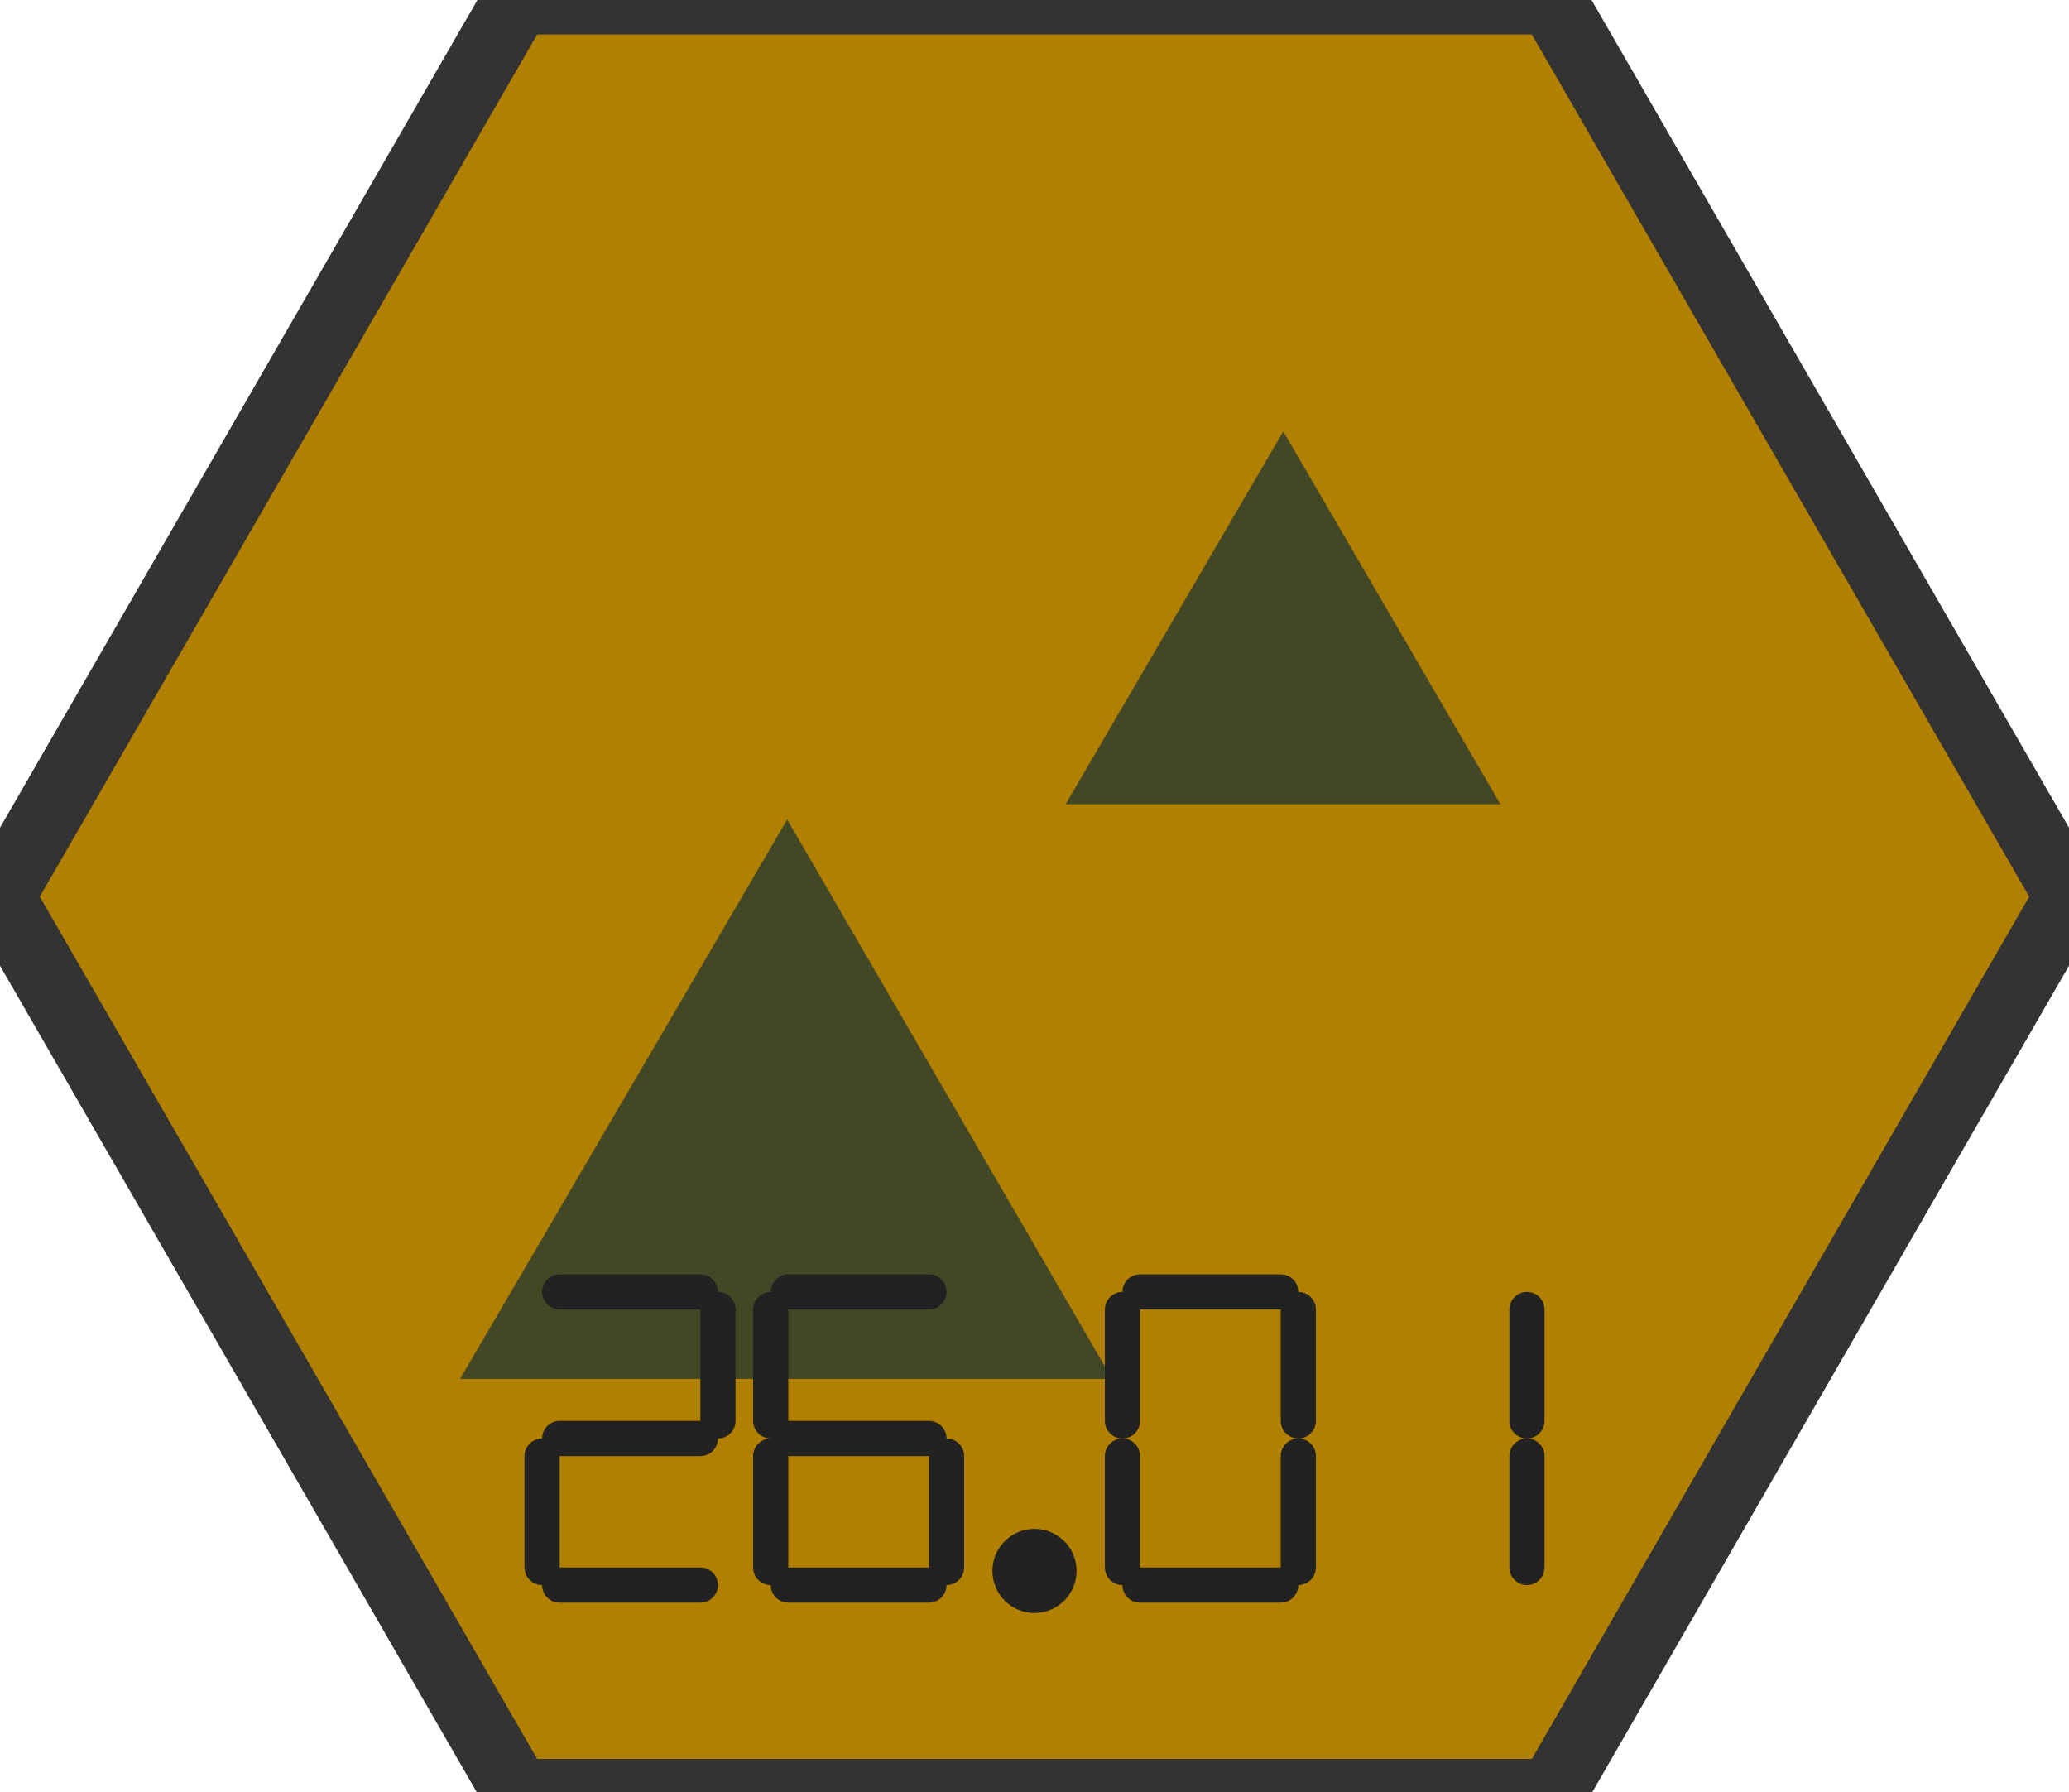
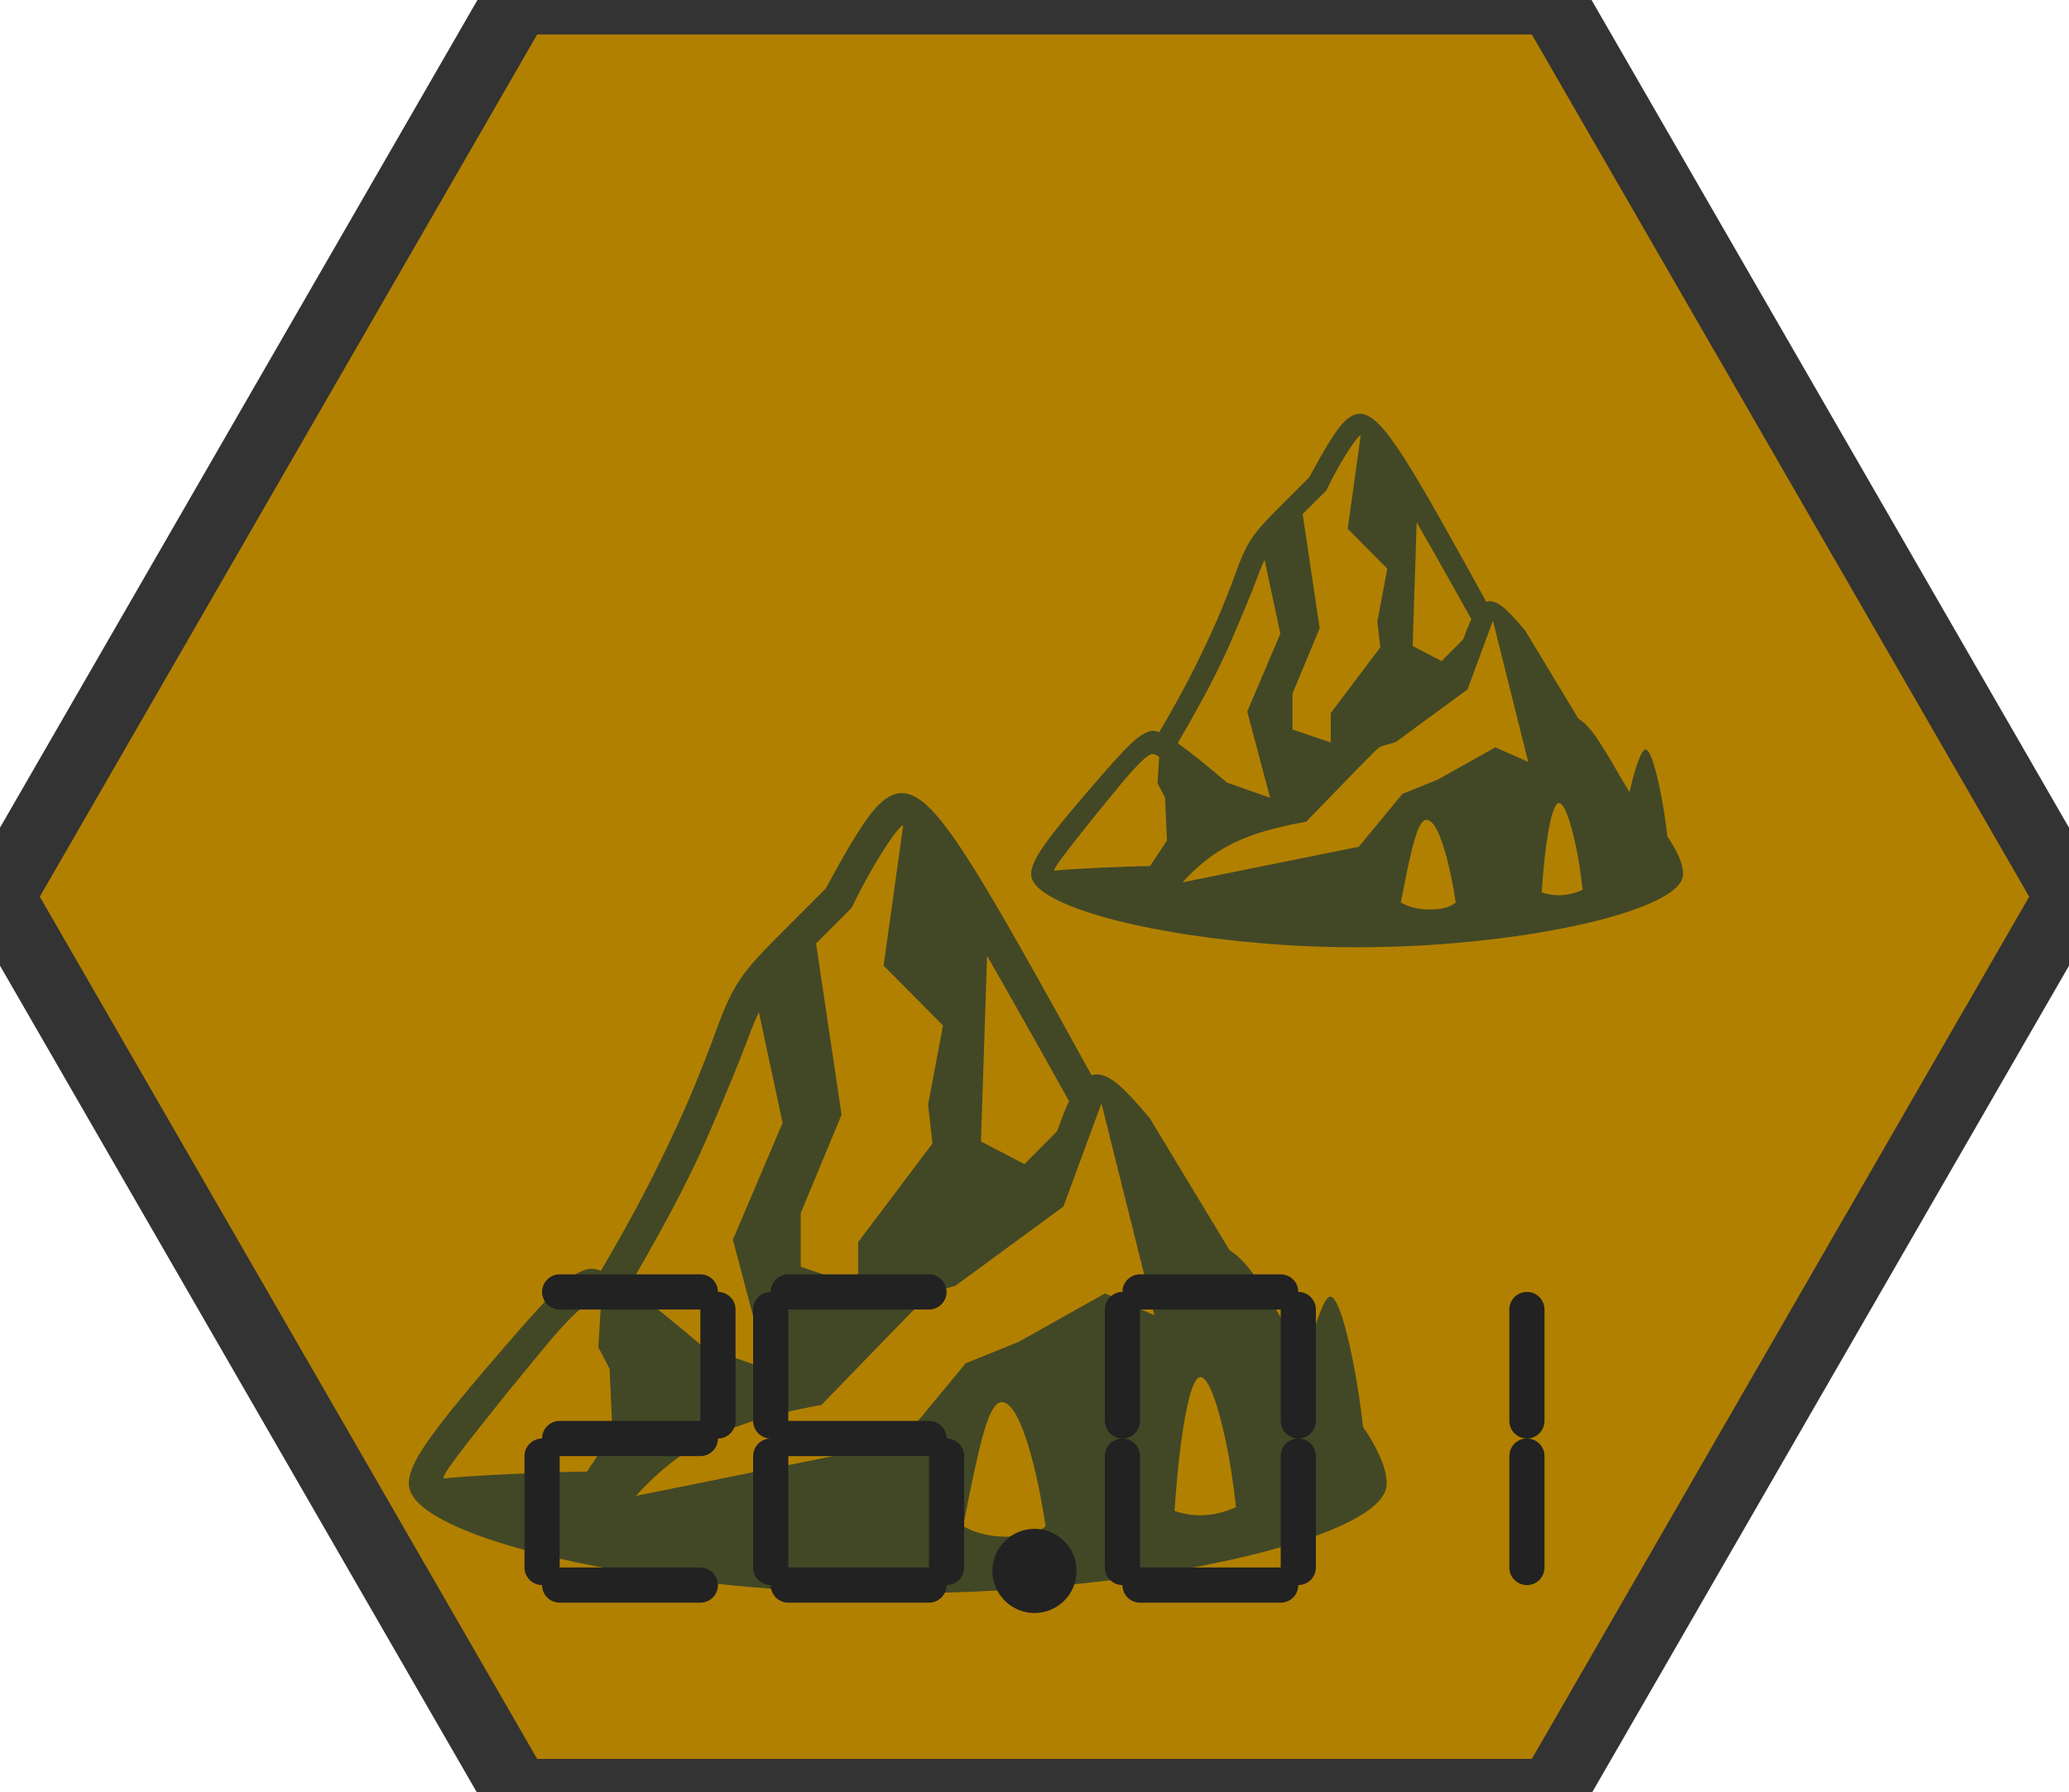
<svg xmlns="http://www.w3.org/2000/svg" xmlns:xlink="http://www.w3.org/1999/xlink" width="60.00" height="51.96" viewBox="0 0 60.00 51.96">
  <a xlink:href="/wiki/26-01/">
    <polygon points="15.0,0.0 45.0,0.0 60.0,26.0 45.0,52.0 15.0,52.0 0.0,26.0" fill="#b28000" stroke="#333333" stroke-width="2" />
-     <text x="22.8" y="33.2" text-anchor="middle" dominant-baseline="middle" font-size="24" font-family="system-ui, sans-serif" fill="#424826">⛰︎</text>
-     <text x="37.2" y="18.8" text-anchor="middle" dominant-baseline="middle" font-size="16.0" font-family="system-ui, sans-serif" fill="#424826">⛰︎</text>
+     <g transform="translate(10.8,42.8)">
+       <path d="M15.234 3.398Q13.09 3.398 11.027 3.223Q8.965 3.047 7.16 2.736Q5.355 2.426 3.984 2.021Q2.613 1.617 1.834 1.154Q1.055 0.691 1.055 0.211Q1.055 -0.059 1.254 -0.445Q1.453 -0.832 1.928 -1.453Q2.402 -2.074 3.211 -3.023L3.422 -3.27Q4.383 -4.395 4.934 -4.986Q5.484 -5.578 5.807 -5.795Q6.129 -6.012 6.363 -6.012Q6.527 -6.012 6.785 -5.883Q7.043 -5.754 7.424 -5.484Q7.805 -5.215 8.338 -4.787Q8.871 -4.359 9.574 -3.762L12.598 -2.695L19.852 -9.996Q20.156 -10.852 20.402 -11.25Q20.648 -11.648 21.012 -11.648Q21.246 -11.648 21.562 -11.408Q21.879 -11.168 22.547 -10.371L24.855 -6.551Q25.219 -6.328 25.605 -5.777Q25.992 -5.227 26.672 -4.031Q26.965 -3.527 27.311 -2.988Q27.656 -2.449 27.926 -2.086Q28.184 -2.086 28.529 -1.676Q28.875 -1.266 29.145 -0.721Q29.414 -0.176 29.414 0.211Q29.414 0.691 28.635 1.154Q27.855 1.617 26.484 2.021Q25.113 2.426 23.309 2.736Q21.504 3.047 19.441 3.223Q17.379 3.398 15.234 3.398ZM2.051 0.07Q2.367 0.035 2.924 0.0Q3.48 -0.035 4.113 -0.064Q4.746 -0.094 5.314 -0.111Q5.883 -0.129 6.223 -0.129L6.961 -1.242L6.879 -3.105L6.551 -3.738L6.621 -4.875Q6.562 -4.934 6.486 -4.969Q6.41 -5.004 6.328 -5.004Q6.176 -5.004 5.812 -4.646Q5.449 -4.289 4.975 -3.715Q4.5 -3.141 3.973 -2.496Q3.199 -1.535 2.795 -1.014Q2.391 -0.492 2.232 -0.264Q2.074 -0.035 2.051 0.07ZM18.387 1.758Q19.16 1.758 19.523 1.453Q19.266 -0.199 18.926 -1.172Q18.586 -2.145 18.246 -2.145Q18.094 -2.145 17.936 -1.834Q17.777 -1.523 17.59 -0.738Q17.402 0.047 17.133 1.453Q17.672 1.758 18.387 1.758ZM7.641 0.574 15.305 -0.973 17.203 -3.27 18.738 -3.891 21.246 -5.297 22.676 -4.664 21.141 -10.805 20.039 -7.816 16.91 -5.52 16.289 -5.344Q16.207 -5.32 16.025 -5.145Q15.844 -4.969 15.293 -4.406L13.02 -2.062Q11.707 -1.828 10.752 -1.5Q9.797 -1.172 9.059 -0.674Q8.32 -0.176 7.641 0.574ZM24.0 1.137Q24.516 1.137 25.043 0.902Q24.926 -0.176 24.744 -1.025Q24.562 -1.875 24.369 -2.373Q24.176 -2.871 24.012 -2.871Q23.789 -2.871 23.584 -1.805Q23.379 -0.738 23.262 1.008Q23.625 1.137 24.0 1.137ZM12.738 -2.531 11.59 -2.566 10.453 -6.855 11.895 -10.242 10.98 -14.508 12.785 -15.984 13.605 -10.477 12.422 -7.629V-6.07L14.086 -5.508V-6.785L16.242 -9.645L16.113 -10.77L16.547 -13.066L14.824 -14.801L15.469 -19.418L17.859 -16.137L17.648 -9.703L19.336 -8.824ZM7.102 -4.922 6.305 -5.414Q7.477 -7.371 8.197 -8.824Q8.918 -10.277 9.34 -11.309Q9.762 -12.34 10.008 -13.031Q10.242 -13.676 10.465 -14.08Q10.688 -14.484 10.992 -14.836Q11.297 -15.188 11.766 -15.656L13.148 -17.039Q14.016 -18.656 14.473 -19.23Q14.93 -19.805 15.352 -19.805Q15.727 -19.805 16.172 -19.359Q16.617 -18.914 17.262 -17.906Q17.906 -16.898 18.855 -15.217Q19.805 -13.535 21.164 -11.062L20.344 -10.617Q19.242 -12.598 18.369 -14.133Q17.496 -15.668 16.863 -16.723Q16.23 -17.777 15.861 -18.322Q15.492 -18.867 15.398 -18.867Q15.316 -18.867 15.059 -18.504Q14.801 -18.141 14.484 -17.59Q14.168 -17.039 13.898 -16.477L12.422 -15.0Q11.941 -14.52 11.684 -14.209Q11.426 -13.898 11.262 -13.57Q11.098 -13.242 10.898 -12.703Q10.512 -11.672 9.703 -9.803Q8.895 -7.934 7.102 -4.922ZM28.793 -0.75 26.953 -2.742Q27.211 -4.008 27.428 -4.605Q27.645 -5.203 27.773 -5.203Q27.938 -5.203 28.137 -4.559Q28.336 -3.914 28.518 -2.895Q28.699 -1.875 28.793 -0.75Z" fill="#424826" />
+     </g>
+     <g transform="translate(29.2,25.2)">
+       <path d="M10.156 2.266Q8.727 2.266 7.352 2.148Q5.977 2.031 4.773 1.824Q3.57 1.617 2.656 1.348Q1.742 1.078 1.223 0.77Q0.703 0.461 0.703 0.141Q0.703 -0.039 0.836 -0.297Q0.969 -0.555 1.285 -0.969Q1.602 -1.383 2.141 -2.016L2.281 -2.18Q2.922 -2.93 3.289 -3.324Q3.656 -3.719 3.871 -3.863Q4.086 -4.008 4.242 -4.008Q4.352 -4.008 4.523 -3.922Q4.695 -3.836 4.949 -3.656Q5.203 -3.477 5.559 -3.191Q5.914 -2.906 6.383 -2.508L8.398 -1.797L13.234 -6.664Q13.438 -7.234 13.602 -7.5Q13.766 -7.766 14.008 -7.766Q14.164 -7.766 14.375 -7.605Q14.586 -7.445 15.031 -6.914L16.57 -4.367Q16.812 -4.219 17.07 -3.852Q17.328 -3.484 17.781 -2.688Q17.977 -2.352 18.207 -1.992Q18.438 -1.633 18.617 -1.391Q18.789 -1.391 19.02 -1.117Q19.25 -0.844 19.43 -0.48Q19.609 -0.117 19.609 0.141Q19.609 0.461 19.09 0.77Q18.57 1.078 17.656 1.348Q16.742 1.617 15.539 1.824Q14.336 2.031 12.961 2.148Q11.586 2.266 10.156 2.266ZM1.367 0.047Q1.578 0.023 1.949 0.0Q2.32 -0.023 2.742 -0.043Q3.164 -0.062 3.543 -0.074Q3.922 -0.086 4.148 -0.086L4.641 -0.828L4.586 -2.07L4.367 -2.492L4.414 -3.25Q4.375 -3.289 4.324 -3.312Q4.273 -3.336 4.219 -3.336Q4.117 -3.336 3.875 -3.098Q3.633 -2.859 3.316 -2.477Q3.0 -2.094 2.648 -1.664Q2.133 -1.023 1.863 -0.676Q1.594 -0.328 1.488 -0.176Q1.383 -0.023 1.367 0.047ZM12.258 1.172Q12.773 1.172 13.016 0.969Q12.844 -0.133 12.617 -0.781Q12.391 -1.43 12.164 -1.43Q12.062 -1.43 11.957 -1.223Q11.852 -1.016 11.727 -0.492Q11.602 0.031 11.422 0.969Q11.781 1.172 12.258 1.172ZM5.094 0.383 10.203 -0.648 11.469 -2.18 12.492 -2.594 14.164 -3.531 15.117 -3.109 14.094 -7.203 13.359 -5.211 11.273 -3.68 10.859 -3.562Q10.805 -3.547 10.684 -3.43Q10.562 -3.312 10.195 -2.938L8.68 -1.375Q7.805 -1.219 7.168 -1.0Q6.531 -0.781 6.039 -0.449Q5.547 -0.117 5.094 0.383ZM16.0 0.758Q16.344 0.758 16.695 0.602Q16.617 -0.117 16.496 -0.684Q16.375 -1.25 16.246 -1.582Q16.117 -1.914 16.008 -1.914Q15.859 -1.914 15.723 -1.203Q15.586 -0.492 15.508 0.672Q15.75 0.758 16.0 0.758ZM8.492 -1.688 7.727 -1.711 6.969 -4.57 7.93 -6.828 7.32 -9.672 8.523 -10.656 9.07 -6.984 8.281 -5.086V-4.047L9.391 -3.672V-4.523L10.828 -6.43L10.742 -7.18L11.031 -8.711L9.883 -9.867L10.312 -12.945L11.906 -10.758L11.766 -6.469L12.891 -5.883ZM4.734 -3.281 4.203 -3.609Q4.984 -4.914 5.465 -5.883Q5.945 -6.852 6.227 -7.539Q6.508 -8.227 6.672 -8.688Q6.828 -9.117 6.977 -9.387Q7.125 -9.656 7.328 -9.891Q7.531 -10.125 7.844 -10.438L8.766 -11.359Q9.344 -12.438 9.648 -12.82Q9.953 -13.203 10.234 -13.203Q10.484 -13.203 10.781 -12.906Q11.078 -12.609 11.508 -11.938Q11.938 -11.266 12.57 -10.145Q13.203 -9.023 14.109 -7.375L13.562 -7.078Q12.828 -8.398 12.246 -9.422Q11.664 -10.445 11.242 -11.148Q10.82 -11.852 10.574 -12.215Q10.328 -12.578 10.266 -12.578Q10.211 -12.578 10.039 -12.336Q9.867 -12.094 9.656 -11.727Q9.445 -11.359 9.266 -10.984L8.281 -10.0Q7.961 -9.68 7.789 -9.473Q7.617 -9.266 7.508 -9.047Q7.398 -8.828 7.266 -8.469Q7.008 -7.781 6.469 -6.535Q5.93 -5.289 4.734 -3.281ZM19.195 -0.5 17.969 -1.828Q18.141 -2.672 18.285 -3.07Q18.43 -3.469 18.516 -3.469Q18.625 -3.469 18.758 -3.039Q18.891 -2.609 19.012 -1.93Q19.133 -1.25 19.195 -0.5Z" fill="#424826" />
+     </g>
    <g fill="none" stroke="#222222" stroke-width="1.02" stroke-linecap="round" stroke-linejoin="round">
      <path d="M 16.23 37.46 L 20.31 37.46" />
      <path d="M 20.82 37.97 L 20.82 41.20" />
      <path d="M 16.23 41.71 L 20.31 41.71" />
      <path d="M 15.72 42.22 L 15.72 45.45" />
      <path d="M 16.23 45.96 L 20.31 45.96" />
      <path d="M 22.86 37.46 L 26.94 37.46" />
      <path d="M 22.35 37.97 L 22.35 41.20" />
      <path d="M 22.86 41.71 L 26.94 41.71" />
      <path d="M 27.45 42.22 L 27.45 45.45" />
      <path d="M 22.86 45.96 L 26.94 45.96" />
      <path d="M 22.35 42.22 L 22.35 45.45" />
      <circle cx="30.00" cy="45.55" r="0.71" fill="#222222" />
      <path d="M 33.06 37.46 L 37.14 37.46" />
      <path d="M 37.65 37.97 L 37.65 41.20" />
      <path d="M 37.65 42.22 L 37.65 45.45" />
      <path d="M 32.55 42.22 L 32.55 45.45" />
      <path d="M 33.06 45.96 L 37.14 45.96" />
      <path d="M 32.55 37.97 L 32.55 41.20" />
      <path d="M 44.28 37.97 L 44.28 41.20" />
      <path d="M 44.28 42.22 L 44.28 45.45" />
    </g>
  </a>
</svg>
